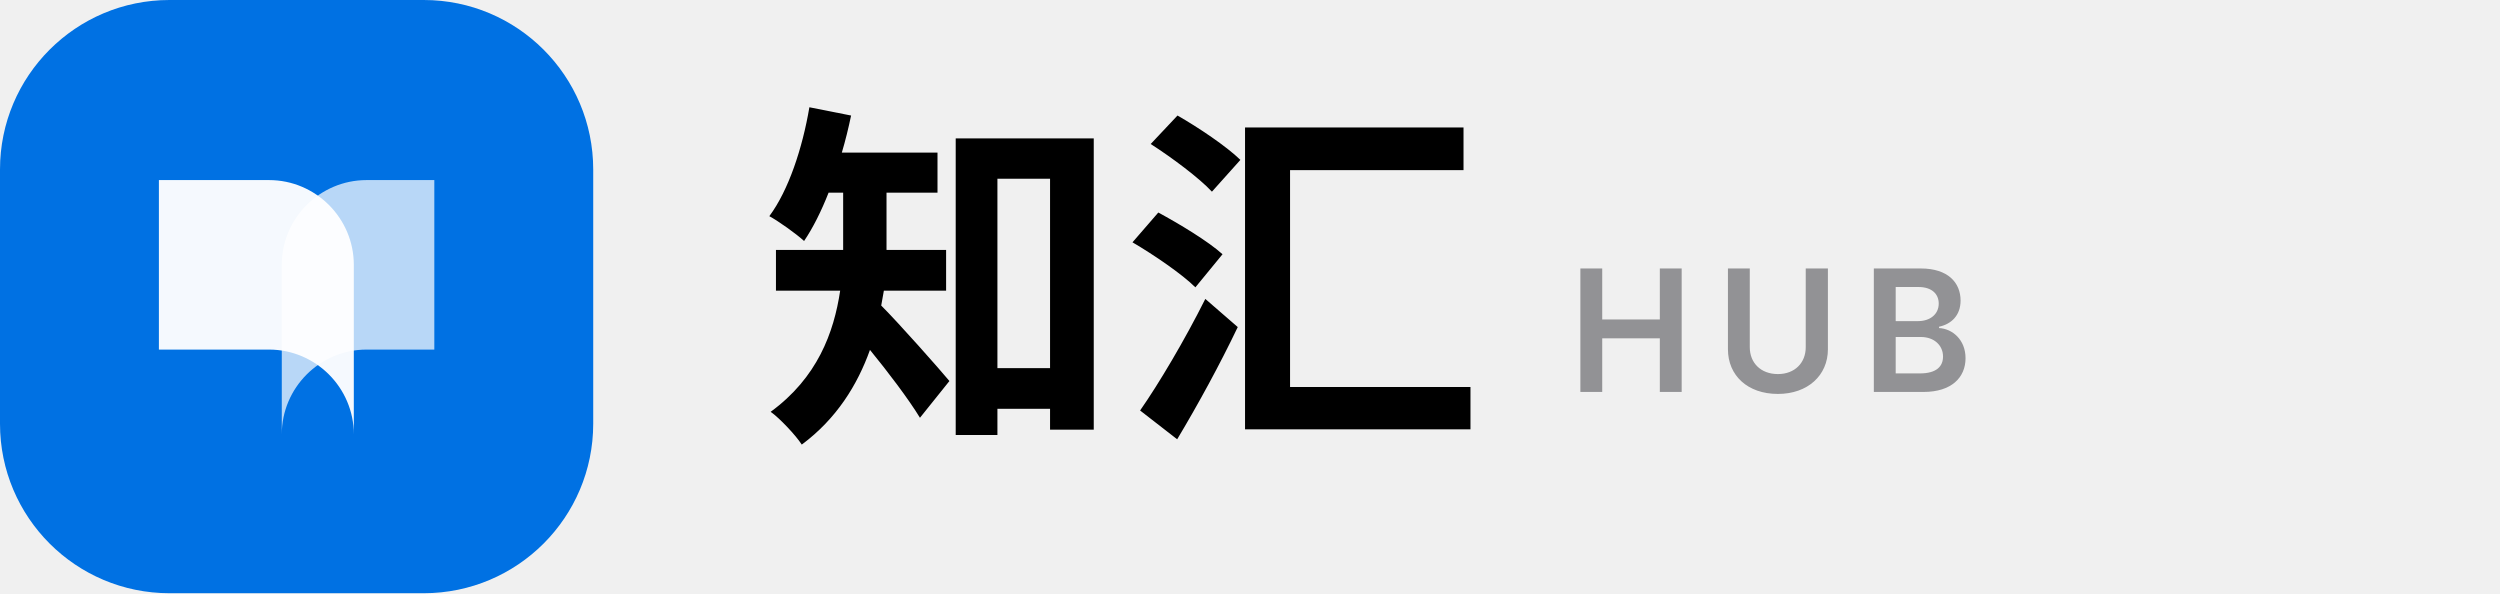
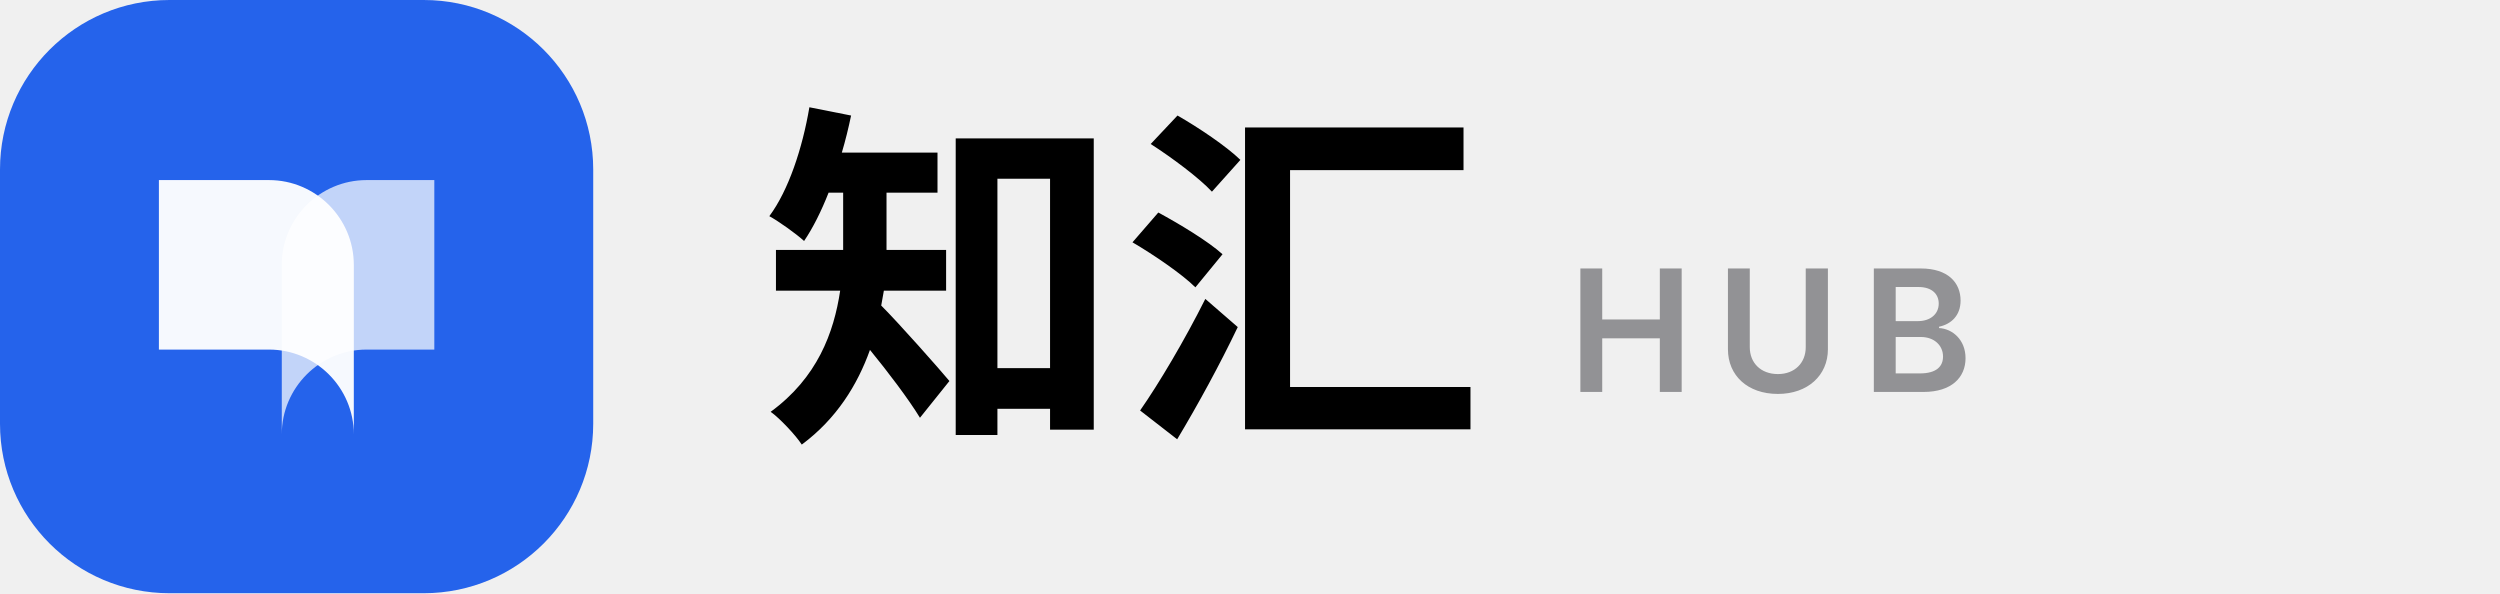
<svg xmlns="http://www.w3.org/2000/svg" width="118" height="28" viewBox="0 0 118 28" fill="none">
-   <rect width="28" height="28" rx="8" fill="#0071E3" />
+   <rect width="28" height="28" rx="8" fill="#2563EB" />
  <path d="M7.5 8.5h5.2c2.2 0 4 1.8 4 4v8c0-2.2-1.8-4-4-4H7.5v-8Z" fill="white" fill-opacity=".96" />
  <path d="M20.5 8.5h-3.2c-2.2 0-4 1.8-4 4v8c0-2.2 1.8-4 4-4h3.2v-8Z" fill="white" fill-opacity=".72" />
  <text x="36" y="19.5" fill="currentColor" font-family="-apple-system,BlinkMacSystemFont,'Segoe UI',sans-serif" font-size="17" font-weight="700">知汇</text>
  <text x="74" y="18.5" fill="#929295" font-family="-apple-system,BlinkMacSystemFont,'Segoe UI',sans-serif" font-size="8" font-weight="600" letter-spacing="1">HUB</text>
</svg>
